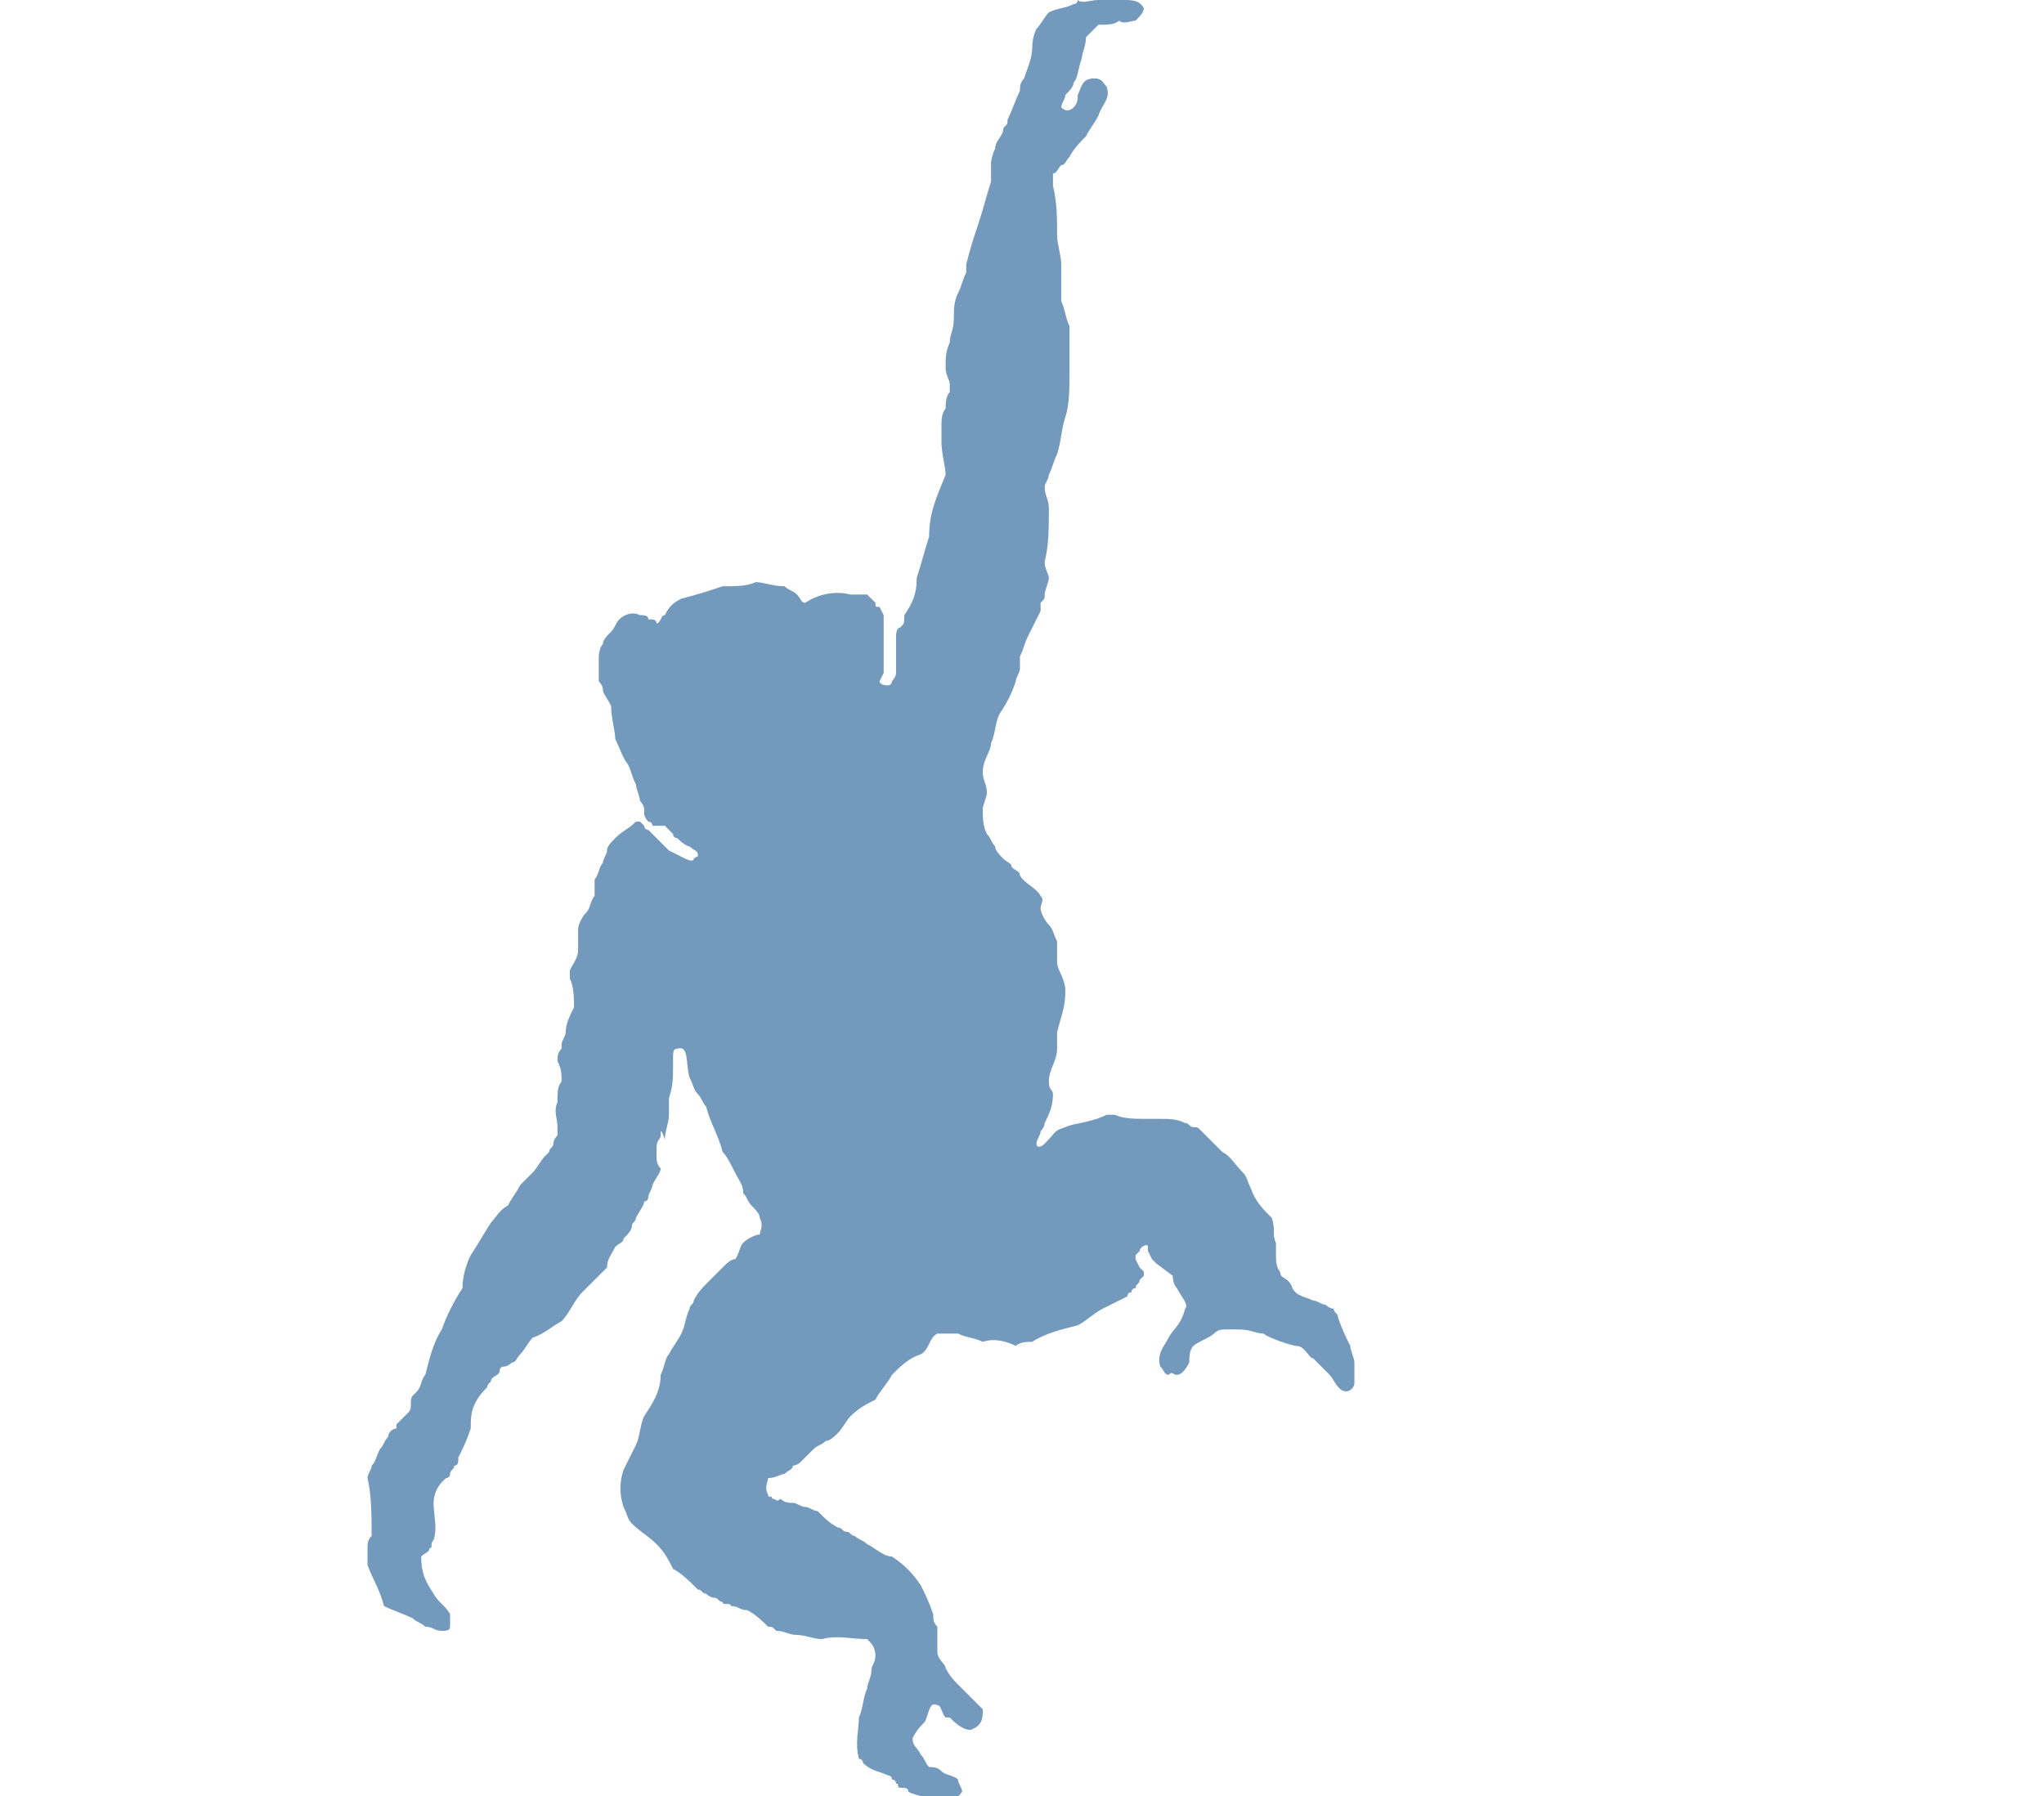
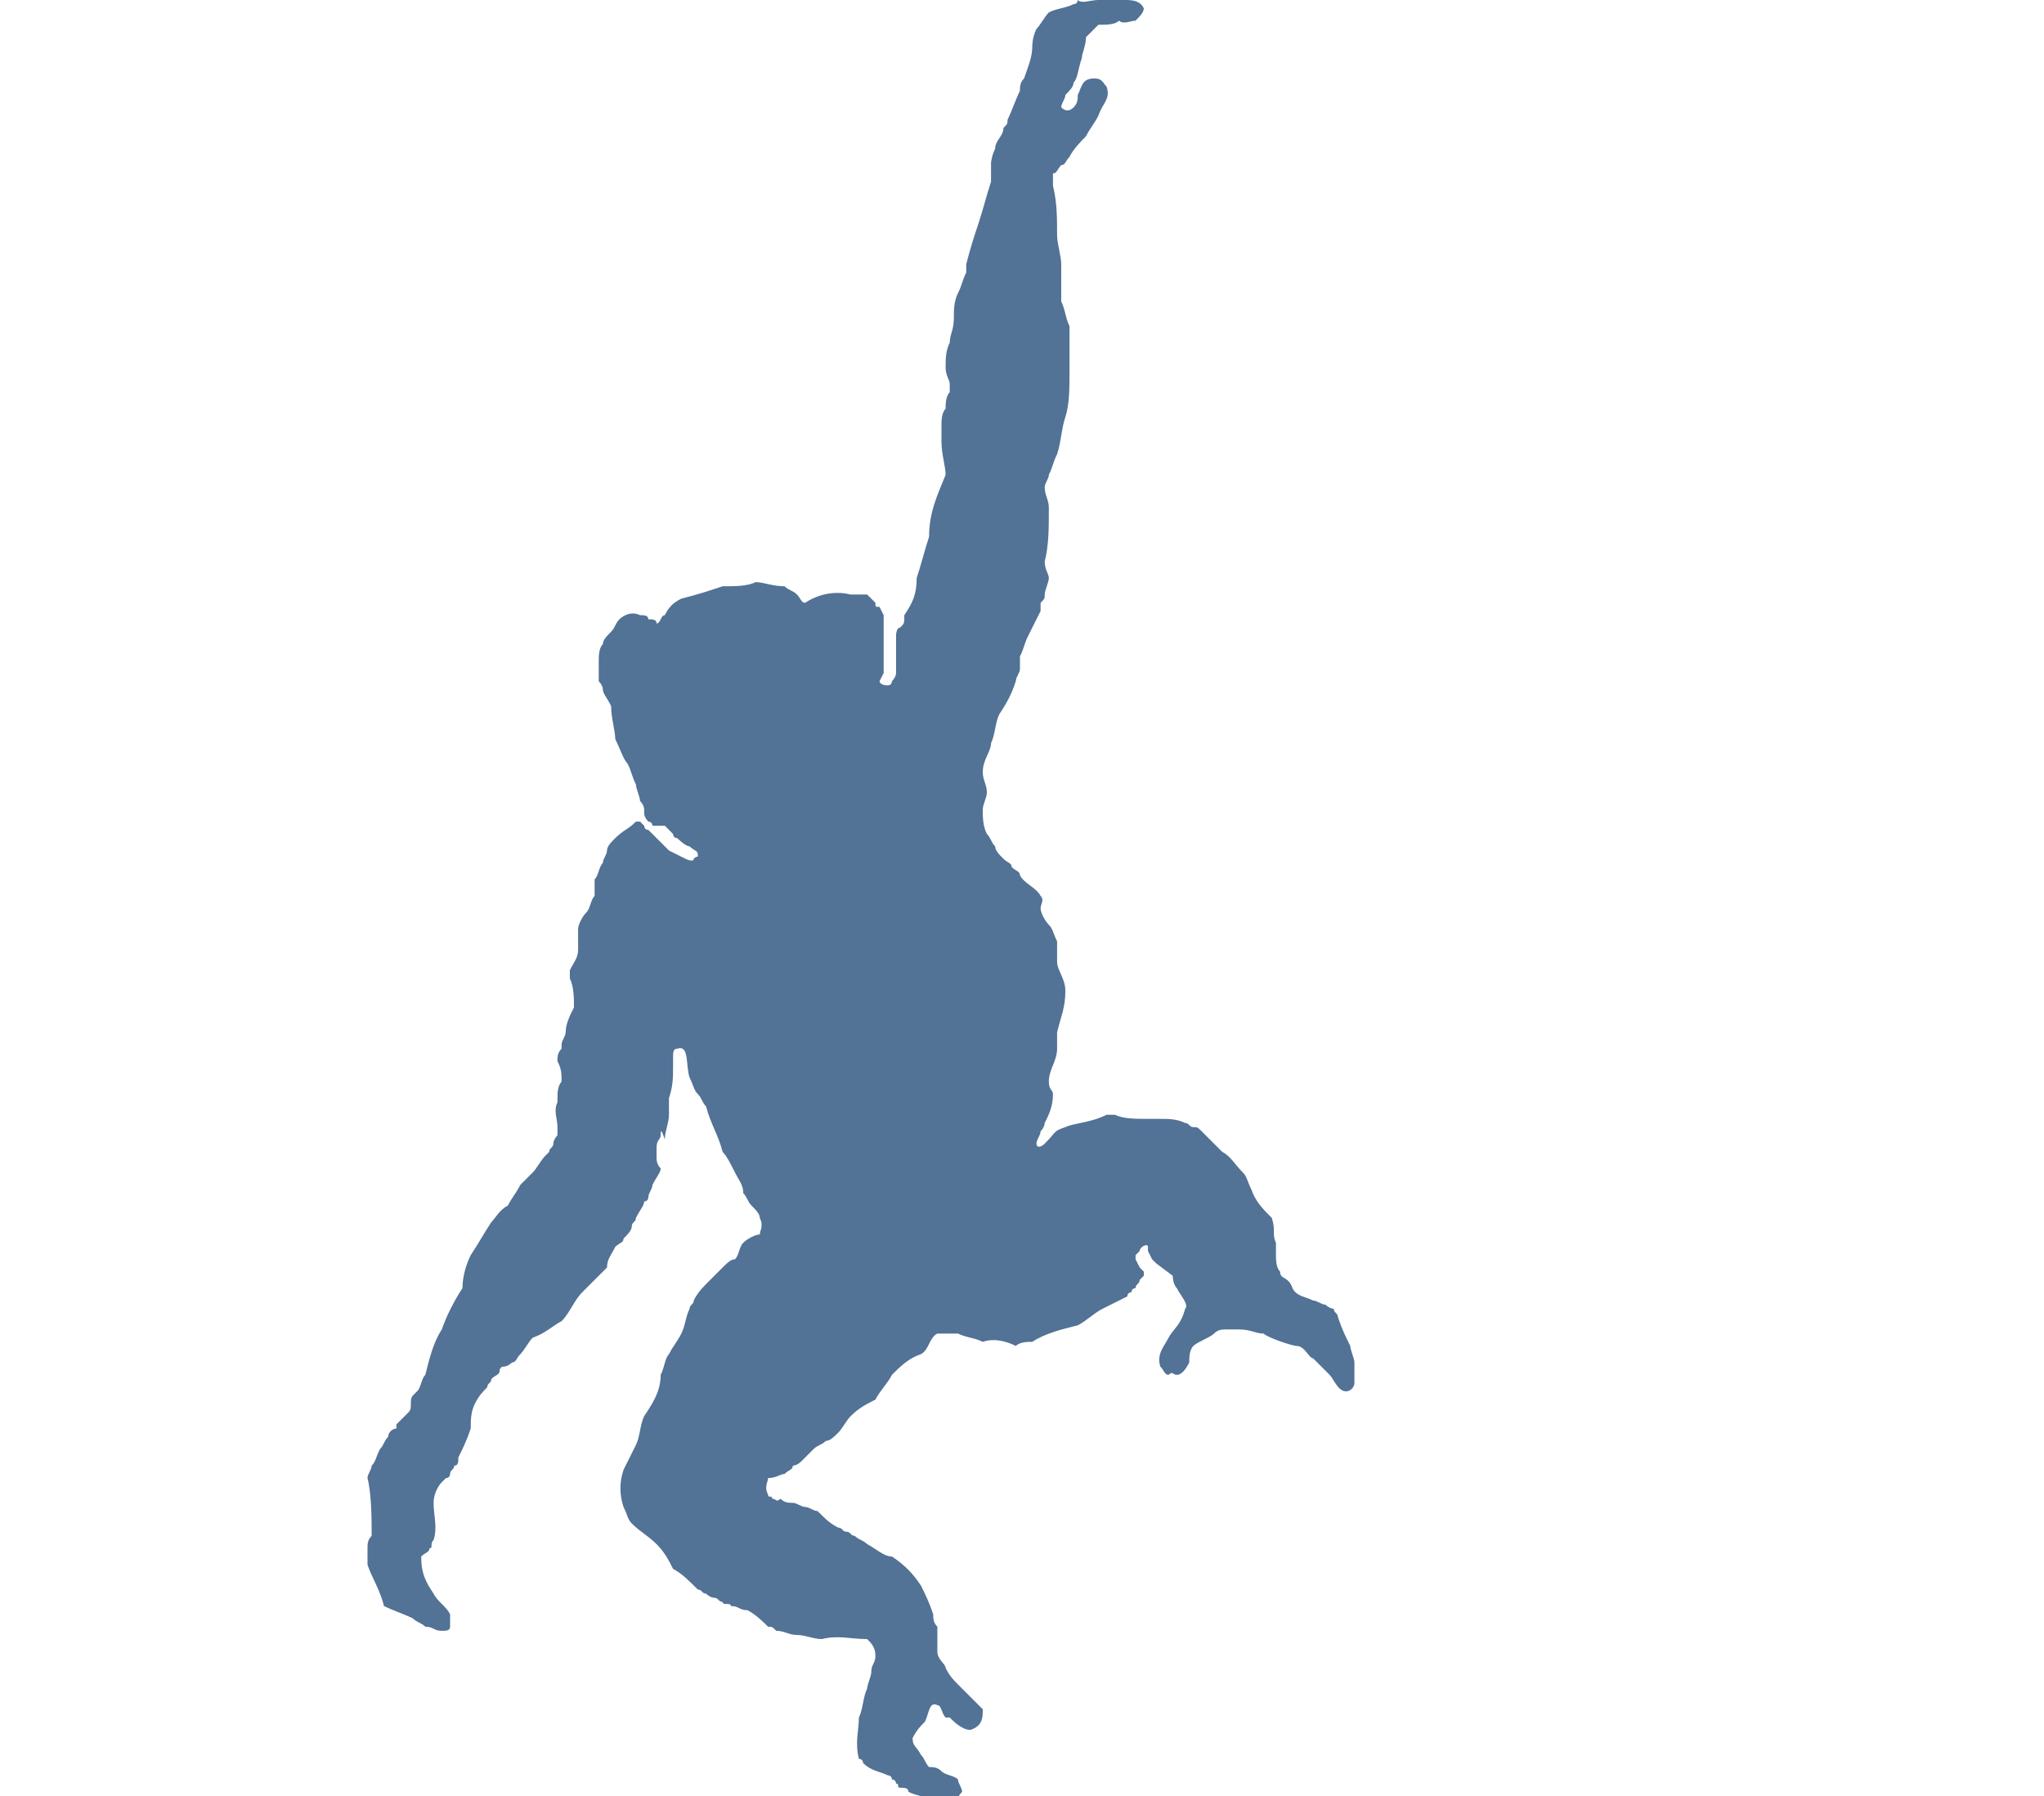
<svg xmlns="http://www.w3.org/2000/svg" version="1.1" id="Layer_1" x="0px" y="0px" width="49.5px" height="43.5px" viewBox="0 0 49.5 43.5" enable-background="new 0 0 49.5 43.5" xml:space="preserve">
  <g>
-     <path fill-rule="evenodd" style="fill:#739ABC;" clip-rule="evenodd" d="M21.4,15.8c0,0,0,0.1,0,0.1c0,0.1,0,0.1,0,0.1l0,0.1    c0,0.1,0,0.2,0,0.2c0,0-0.1,0.2-0.1,0.2s0,0.1,0.2,0.1c0.1,0,0.1-0.1,0.1-0.1s0.1-0.1,0.1-0.2c0,0,0-0.1,0-0.1l0-0.1l0-0.3    c0-0.1,0-0.1,0-0.2c0,0,0-0.1,0-0.2c0,0,0-0.2,0.1-0.2c0.1-0.1,0.1-0.1,0.1-0.3c0.2-0.3,0.3-0.5,0.3-0.9c0.1-0.3,0.2-0.7,0.3-1    c0-0.6,0.2-1,0.4-1.5c0-0.2-0.1-0.5-0.1-0.8c0-0.1,0-0.3,0-0.4c0-0.1,0-0.3,0.1-0.4c0-0.1,0-0.3,0.1-0.4c0-0.1,0-0.1,0-0.2    c0-0.1-0.1-0.2-0.1-0.4c0-0.2,0-0.4,0.1-0.6c0-0.2,0.1-0.3,0.1-0.6c0-0.2,0-0.4,0.1-0.6c0.1-0.2,0.1-0.3,0.2-0.5    c0-0.1,0-0.1,0-0.2c0.1-0.4,0.2-0.7,0.3-1c0.1-0.3,0.2-0.7,0.3-1c0,0,0-0.1,0-0.1c0-0.1,0-0.2,0-0.4C24,4,24,3.8,24.1,3.6    c0-0.2,0.2-0.3,0.2-0.5c0.1-0.1,0.1-0.1,0.1-0.2c0.1-0.2,0.2-0.5,0.3-0.7c0-0.1,0-0.2,0.1-0.3c0.1-0.3,0.2-0.5,0.2-0.8    C25,1.1,25,0.9,25.1,0.7c0.1-0.1,0.2-0.3,0.3-0.4c0.2-0.1,0.4-0.1,0.6-0.2c0,0,0.1,0,0.1-0.1C26.2,0.1,26.4,0,26.6,0    c0.2,0,0.4,0,0.6,0c0.2,0,0.4,0,0.5,0.2c0,0.1-0.1,0.2-0.2,0.3c-0.1,0-0.3,0.1-0.4,0c-0.1,0.1-0.3,0.1-0.5,0.1    c-0.1,0.1-0.2,0.2-0.3,0.3c0,0.2-0.1,0.4-0.1,0.5C26.1,1.7,26.1,1.9,26,2c0,0.1-0.1,0.2-0.2,0.3c0,0.1-0.1,0.2-0.1,0.3    c0.1,0.1,0.2,0.1,0.3,0c0.1-0.1,0.1-0.2,0.1-0.3c0.1-0.2,0.1-0.4,0.4-0.4c0.2,0,0.2,0.1,0.3,0.2c0.1,0.3-0.1,0.4-0.2,0.7    c-0.1,0.2-0.2,0.3-0.3,0.5c-0.1,0.1-0.3,0.3-0.4,0.5c-0.1,0.1-0.1,0.2-0.2,0.2c-0.1,0.1-0.1,0.2-0.2,0.2c0,0.1,0,0.2,0,0.3    c0.1,0.4,0.1,0.8,0.1,1.2c0,0.2,0.1,0.5,0.1,0.7c0,0.1,0,0.2,0,0.2c0,0.3,0,0.5,0,0.7c0.1,0.2,0.1,0.4,0.2,0.6c0,0.3,0,0.7,0,1.1    c0,0.4,0,0.8-0.1,1.1c-0.1,0.3-0.1,0.6-0.2,0.9c-0.1,0.2-0.1,0.3-0.2,0.5c0,0.1-0.1,0.2-0.1,0.3c0,0.2,0.1,0.3,0.1,0.5    c0,0.5,0,0.9-0.1,1.3c0,0.2,0.1,0.3,0.1,0.4c0,0.1-0.1,0.3-0.1,0.4c0,0.1,0,0.1-0.1,0.2c0,0.1,0,0.1,0,0.2    c-0.1,0.2-0.2,0.4-0.3,0.6c-0.1,0.2-0.1,0.3-0.2,0.5c0,0.1,0,0.2,0,0.3c0,0.1-0.1,0.2-0.1,0.3c-0.1,0.3-0.2,0.5-0.4,0.8    c-0.1,0.2-0.1,0.5-0.2,0.7c0,0.2-0.2,0.4-0.2,0.7c0,0.2,0.1,0.3,0.1,0.5c0,0.1-0.1,0.3-0.1,0.4c0,0.2,0,0.4,0.1,0.6    c0.1,0.1,0.1,0.2,0.2,0.3c0,0.1,0.1,0.2,0.2,0.3c0.1,0.1,0.2,0.1,0.2,0.2c0.1,0.1,0.2,0.1,0.2,0.2c0.1,0.2,0.4,0.3,0.5,0.5    c0.1,0.1,0,0.2,0,0.3c0,0.1,0.1,0.3,0.2,0.4c0.1,0.1,0.1,0.2,0.2,0.4c0,0.2,0,0.4,0,0.5c0,0.2,0.2,0.4,0.2,0.7    c0,0.4-0.1,0.6-0.2,1c0,0.1,0,0.3,0,0.4c0,0.3-0.2,0.5-0.2,0.8c0,0.2,0.1,0.2,0.1,0.3c0,0.3-0.1,0.5-0.2,0.7c0,0,0,0,0,0    c0,0,0,0.1-0.1,0.2c0,0.1-0.1,0.2-0.1,0.3c0,0.1,0.1,0.1,0.2,0c0.3-0.3,0.2-0.3,0.5-0.4c0.2-0.1,0.6-0.1,1-0.3c0.1,0,0.2,0,0.2,0    c0.2,0.1,0.5,0.1,0.8,0.1l0.3,0c0.2,0,0.4,0,0.6,0.1c0.1,0,0.1,0.1,0.2,0.1c0.1,0,0.1,0,0.2,0.1c0.2,0.2,0.3,0.3,0.5,0.5    c0.2,0.1,0.3,0.3,0.5,0.5c0.1,0.1,0.1,0.2,0.2,0.4c0.1,0.3,0.3,0.5,0.5,0.7c0.1,0.3,0,0.4,0.1,0.6c0,0,0,0.3,0,0.3    c0,0.1,0,0.3,0.1,0.4c0,0.2,0.2,0.1,0.3,0.4c0.1,0.2,0.3,0.2,0.5,0.3c0.1,0,0.2,0.1,0.3,0.1c0.1,0.1,0.2,0.1,0.2,0.1    c0,0.1,0.1,0.1,0.1,0.2c0.1,0.3,0.2,0.5,0.3,0.7c0,0.1,0.1,0.3,0.1,0.4c0,0,0,0,0,0c0,0,0,0.1,0,0.2c0,0,0,0.1,0,0.1    c0,0.1,0,0.1,0,0.2c0,0.1-0.1,0.2-0.2,0.2c-0.2,0-0.3-0.3-0.4-0.4c-0.1-0.1-0.3-0.3-0.4-0.4c-0.1,0-0.2-0.3-0.4-0.3    c-0.1,0-0.7-0.2-0.8-0.3c-0.2,0-0.3-0.1-0.6-0.1c-0.1,0-0.2,0-0.2,0c0,0-0.1,0-0.1,0c-0.1,0-0.2,0-0.3,0.1    c-0.1,0.1-0.4,0.2-0.5,0.3c-0.1,0.1-0.1,0.3-0.1,0.4c-0.1,0.2-0.2,0.3-0.3,0.3c-0.1,0-0.1-0.1-0.2,0c-0.1,0-0.1-0.1-0.2-0.2    c-0.1-0.3,0.1-0.5,0.2-0.7c0.1-0.2,0.3-0.3,0.4-0.7c0,0,0,0,0,0c0.1-0.1-0.1-0.3-0.2-0.5c-0.1-0.1-0.1-0.3-0.1-0.3L28,30.6    l-0.1-0.1l-0.1-0.2c0,0,0-0.1,0-0.1c0-0.1-0.2,0-0.2,0.1c0,0-0.1,0.1-0.1,0.1l0,0.1l0.1,0.2l0.1,0.1l0,0.1c0,0-0.1,0.1-0.1,0.1    c0,0.1-0.1,0.1-0.1,0.2c-0.1,0-0.1,0.1-0.1,0.1c-0.1,0-0.1,0.1-0.1,0.1c-0.2,0.1-0.4,0.2-0.6,0.3c-0.2,0.1-0.4,0.3-0.6,0.4    c-0.4,0.1-0.8,0.2-1.1,0.4c-0.1,0-0.3,0-0.4,0.1c-0.2-0.1-0.5-0.2-0.8-0.1c-0.2-0.1-0.4-0.1-0.6-0.2c-0.2,0-0.3,0-0.5,0    c-0.2,0.1-0.2,0.4-0.4,0.5c-0.3,0.1-0.5,0.3-0.7,0.5c-0.1,0.2-0.3,0.4-0.4,0.6c-0.2,0.1-0.4,0.2-0.6,0.4c-0.1,0.1-0.2,0.3-0.3,0.4    c-0.1,0.1-0.2,0.2-0.3,0.2c-0.1,0.1-0.2,0.1-0.3,0.2c-0.1,0.1-0.2,0.2-0.3,0.3c-0.1,0.1-0.2,0.1-0.2,0.1c0,0.1-0.1,0.1-0.2,0.2    c-0.1,0-0.2,0.1-0.4,0.1c0,0.1-0.1,0.2,0,0.4c0,0.1,0.1,0,0.1,0.1c0.1,0,0.1,0.1,0.2,0c0.1,0.1,0.2,0.1,0.3,0.1    c0.1,0,0.2,0.1,0.3,0.1c0.1,0,0.2,0.1,0.3,0.1c0.2,0.2,0.3,0.3,0.5,0.4c0.1,0,0.1,0.1,0.2,0.1c0.1,0,0.1,0.1,0.2,0.1    c0.1,0.1,0.2,0.1,0.3,0.2c0.2,0.1,0.4,0.3,0.6,0.3c0.3,0.2,0.5,0.4,0.7,0.7c0.1,0.2,0.2,0.4,0.3,0.7c0,0.1,0,0.2,0.1,0.3    c0,0.1,0,0.2,0,0.3c0,0.1,0,0.2,0,0.3c0,0.2,0.2,0.3,0.2,0.4c0.1,0.2,0.2,0.3,0.3,0.4c0.1,0.1,0.2,0.2,0.3,0.3    c0.1,0.1,0.2,0.2,0.3,0.3c0,0.2,0,0.4-0.3,0.5c-0.2,0-0.4-0.2-0.5-0.3c0,0,0,0-0.1,0c-0.1-0.1-0.1-0.3-0.2-0.3    c-0.2-0.1-0.2,0.2-0.3,0.4c-0.1,0.1-0.2,0.2-0.3,0.4c0,0.2,0.1,0.2,0.2,0.4c0.1,0.1,0.1,0.2,0.2,0.3c0.1,0,0.2,0,0.3,0.1    c0.1,0.1,0.3,0.1,0.4,0.2c0,0.1,0.1,0.2,0.1,0.3c-0.1,0.1-0.1,0.2-0.3,0.2c0,0-0.2,0-0.2,0c-0.1,0-0.2,0-0.3,0    c-0.1-0.1-0.3-0.1-0.5-0.2c0-0.1-0.1-0.1-0.2-0.1c-0.1,0,0-0.1-0.1-0.1c0,0,0-0.1-0.1-0.1c0-0.1-0.1-0.1-0.1-0.1    c-0.2-0.1-0.4-0.1-0.6-0.3c0-0.1-0.1-0.1-0.1-0.1c-0.1-0.4,0-0.7,0-1c0.1-0.2,0.1-0.5,0.2-0.7c0-0.1,0.1-0.3,0.1-0.4    c0-0.2,0.1-0.2,0.1-0.4c0-0.2-0.1-0.3-0.2-0.4c-0.4,0-0.7-0.1-1.1,0c-0.2,0-0.4-0.1-0.6-0.1c-0.2,0-0.3-0.1-0.5-0.1    c-0.1-0.1-0.1-0.1-0.2-0.1c-0.1-0.1-0.3-0.3-0.5-0.4c-0.2,0-0.2-0.1-0.4-0.1c0-0.1-0.2,0-0.2-0.1c-0.1,0-0.1-0.1-0.2-0.1    c0,0-0.1,0-0.2-0.1c-0.1,0-0.1-0.1-0.2-0.1c-0.2-0.2-0.4-0.4-0.6-0.5c-0.1-0.2-0.2-0.4-0.4-0.6c-0.2-0.2-0.4-0.3-0.6-0.5    c-0.1-0.1-0.1-0.2-0.2-0.4c-0.1-0.3-0.1-0.6,0-0.9c0.1-0.2,0.2-0.4,0.3-0.6c0.1-0.2,0.1-0.5,0.2-0.7c0.2-0.3,0.4-0.6,0.4-1    c0.1-0.2,0.1-0.4,0.2-0.5c0.1-0.2,0.2-0.3,0.3-0.5c0.1-0.2,0.1-0.4,0.2-0.6c0-0.1,0.1-0.1,0.1-0.2c0.1-0.2,0.2-0.3,0.4-0.5    c0.1-0.1,0.2-0.2,0.3-0.3c0.1-0.1,0.2-0.2,0.3-0.2c0.1-0.1,0.1-0.3,0.2-0.4c0.1-0.1,0.3-0.2,0.4-0.2c0-0.1,0.1-0.2,0-0.4    c0-0.1-0.1-0.2-0.2-0.3c-0.1-0.1-0.1-0.2-0.2-0.3c0-0.2-0.1-0.3-0.2-0.5c-0.1-0.2-0.2-0.4-0.3-0.5c-0.1-0.4-0.3-0.7-0.4-1.1    c-0.1-0.1-0.1-0.2-0.2-0.3c-0.1-0.1-0.1-0.2-0.2-0.4c-0.1-0.3,0-0.8-0.3-0.7c-0.1,0-0.1,0.1-0.1,0.2c0,0,0,0.1,0,0.2    c0,0.3,0,0.5-0.1,0.8c0,0.1,0,0.2,0,0.4c0,0.2-0.1,0.4-0.1,0.6C16,27.3,16,27.4,16,27.5c0,0.1-0.1,0.1-0.1,0.3c0,0.1,0,0.1,0,0.2    c0,0.1,0,0.2,0.1,0.3c0,0.1-0.1,0.2-0.2,0.4c0,0.1-0.1,0.2-0.1,0.3c0,0,0,0.1-0.1,0.1c0,0,0,0,0,0c0,0.1-0.1,0.2-0.2,0.4    c0,0.1-0.1,0.1-0.1,0.2c0,0.1-0.1,0.2-0.2,0.3c0,0.1-0.1,0.1-0.2,0.2c-0.1,0.2-0.2,0.3-0.2,0.5c-0.1,0.1-0.2,0.2-0.3,0.3    c-0.1,0.1-0.2,0.2-0.3,0.3c-0.2,0.2-0.3,0.5-0.5,0.7c-0.2,0.1-0.4,0.3-0.7,0.4c-0.1,0.1-0.2,0.3-0.3,0.4c-0.1,0.1-0.1,0.2-0.2,0.2    c0,0-0.1,0.1-0.2,0.1c-0.1,0-0.1,0.1-0.1,0.1c0,0.1-0.1,0.1-0.2,0.2c0,0.1-0.1,0.1-0.1,0.2c-0.1,0.1-0.2,0.2-0.3,0.4    c-0.1,0.2-0.1,0.4-0.1,0.6c-0.1,0.3-0.2,0.5-0.3,0.7c0,0.1,0,0.2-0.1,0.2c0,0.1-0.1,0.1-0.1,0.2c0,0,0,0.1-0.1,0.1    c0,0-0.1,0.1-0.1,0.1c-0.1,0.1-0.2,0.3-0.2,0.5c0,0.3,0.1,0.6,0,0.9c-0.1,0.1,0,0.2-0.1,0.2c0,0.1-0.1,0.1-0.2,0.2    c0,0.4,0.1,0.6,0.3,0.9c0.1,0.2,0.3,0.3,0.4,0.5c0,0,0,0,0,0c0,0.1,0,0.3,0,0.3c0,0.1-0.1,0.1-0.2,0.1c-0.2,0-0.2-0.1-0.4-0.1    c-0.1-0.1-0.2-0.1-0.3-0.2c-0.2-0.1-0.5-0.2-0.7-0.3c-0.1-0.4-0.3-0.7-0.4-1c0-0.1,0-0.3,0-0.4c0-0.1,0-0.2,0.1-0.3    c0-0.4,0-1-0.1-1.4c0-0.1,0.1-0.2,0.1-0.3c0.1-0.1,0.1-0.2,0.2-0.4c0.1-0.1,0.1-0.2,0.2-0.3c0-0.1,0.1-0.2,0.2-0.2c0,0,0,0,0-0.1    c0.1-0.1,0.2-0.2,0.3-0.3c0.1-0.1,0-0.3,0.1-0.4c0,0,0,0,0.1-0.1c0.1-0.1,0.1-0.3,0.2-0.4c0.1-0.4,0.2-0.8,0.4-1.1    c0.1-0.3,0.3-0.7,0.5-1c0-0.3,0.1-0.6,0.2-0.8c0.2-0.3,0.3-0.5,0.5-0.8c0.1-0.1,0.2-0.3,0.4-0.4c0.1-0.2,0.2-0.3,0.3-0.5    c0.1-0.1,0.1-0.1,0.2-0.2c0,0,0.1-0.1,0.1-0.1c0.1-0.1,0.2-0.3,0.3-0.4c0,0,0.1-0.1,0.1-0.1c0-0.1,0.1-0.1,0.1-0.2    c0,0,0-0.1,0.1-0.2c0-0.1,0-0.1,0-0.2c0-0.2-0.1-0.4,0-0.6c0,0,0,0,0-0.1c0-0.1,0-0.3,0.1-0.4c0-0.2,0-0.3-0.1-0.5    c0-0.1,0-0.2,0.1-0.3c0,0,0,0,0-0.1c0-0.1,0.1-0.2,0.1-0.3c0-0.2,0.1-0.4,0.2-0.6c0-0.2,0-0.5-0.1-0.7c0-0.1,0-0.1,0-0.2    c0.1-0.2,0.2-0.3,0.2-0.5c0,0,0-0.1,0-0.1c0-0.2,0-0.2,0-0.3c0-0.1,0-0.1,0-0.1c0-0.1,0.1-0.3,0.2-0.4c0.1-0.1,0.1-0.3,0.2-0.4    c0-0.1,0-0.2,0-0.4c0.1-0.1,0.1-0.3,0.2-0.4c0-0.1,0.1-0.2,0.1-0.3c0-0.1,0.1-0.2,0.2-0.3c0.2-0.2,0.3-0.2,0.5-0.4l0.1,0l0,0    c0,0,0.1,0.1,0.1,0.1c0,0,0,0.1,0.1,0.1l0.1,0.1l0.2,0.2l0.2,0.2l0.2,0.1l0.2,0.1c0,0,0.2,0.1,0.2,0c0.1-0.1,0.1,0,0.1-0.1    c0-0.1-0.1-0.1-0.2-0.2c-0.1,0-0.3-0.2-0.3-0.2c-0.1,0-0.1-0.1-0.1-0.1l-0.2-0.2L15.8,20c0,0,0-0.1-0.1-0.1c0,0-0.1-0.1-0.1-0.2    l0-0.1c0,0,0-0.1-0.1-0.2c0-0.1-0.1-0.3-0.1-0.4c-0.1-0.2-0.1-0.3-0.2-0.5c-0.1-0.1-0.2-0.4-0.3-0.6c0-0.2-0.1-0.5-0.1-0.8    c-0.1-0.2-0.2-0.3-0.2-0.4c0-0.1-0.1-0.2-0.1-0.2c0-0.2,0-0.3,0-0.5c0-0.1,0-0.3,0.1-0.4c0-0.1,0.1-0.2,0.2-0.3    c0.1-0.1,0.1-0.2,0.2-0.3c0.1-0.1,0.3-0.2,0.5-0.1c0.1,0,0.2,0,0.2,0.1c0.1,0,0.2,0,0.2,0.1c0.1,0,0.1-0.2,0.2-0.2    c0.1-0.2,0.2-0.3,0.4-0.4c0.4-0.1,0.7-0.2,1-0.3c0.3,0,0.6,0,0.8-0.1c0.2,0,0.4,0.1,0.7,0.1c0.1,0.1,0.2,0.1,0.3,0.2    c0.1,0.1,0.1,0.2,0.2,0.2c0.3-0.2,0.7-0.3,1.1-0.2c0,0,0.1,0,0.1,0c0,0,0.1,0,0.1,0c0,0,0,0,0,0c0,0,0.1,0,0.1,0c0,0,0,0,0,0    c0,0,0,0,0.1,0c0.1,0.1,0.1,0.1,0.2,0.2c0,0.1,0,0.1,0.1,0.1l0.1,0.2c0,0.2,0,0.1,0,0.4C21.4,15.7,21.4,15.7,21.4,15.8" />
+     <path fill-rule="evenodd" style="fill:#527296;" clip-rule="evenodd" d="M21.4,15.8c0,0,0,0.1,0,0.1c0,0.1,0,0.1,0,0.1l0,0.1    c0,0.1,0,0.2,0,0.2c0,0-0.1,0.2-0.1,0.2s0,0.1,0.2,0.1c0.1,0,0.1-0.1,0.1-0.1s0.1-0.1,0.1-0.2c0,0,0-0.1,0-0.1l0-0.1l0-0.3    c0-0.1,0-0.1,0-0.2c0,0,0-0.1,0-0.2c0,0,0-0.2,0.1-0.2c0.1-0.1,0.1-0.1,0.1-0.3c0.2-0.3,0.3-0.5,0.3-0.9c0.1-0.3,0.2-0.7,0.3-1    c0-0.6,0.2-1,0.4-1.5c0-0.2-0.1-0.5-0.1-0.8c0-0.1,0-0.3,0-0.4c0-0.1,0-0.3,0.1-0.4c0-0.1,0-0.3,0.1-0.4c0-0.1,0-0.1,0-0.2    c0-0.1-0.1-0.2-0.1-0.4c0-0.2,0-0.4,0.1-0.6c0-0.2,0.1-0.3,0.1-0.6c0-0.2,0-0.4,0.1-0.6c0.1-0.2,0.1-0.3,0.2-0.5    c0-0.1,0-0.1,0-0.2c0.1-0.4,0.2-0.7,0.3-1c0.1-0.3,0.2-0.7,0.3-1c0,0,0-0.1,0-0.1c0-0.1,0-0.2,0-0.4C24,4,24,3.8,24.1,3.6    c0-0.2,0.2-0.3,0.2-0.5c0.1-0.1,0.1-0.1,0.1-0.2c0.1-0.2,0.2-0.5,0.3-0.7c0-0.1,0-0.2,0.1-0.3c0.1-0.3,0.2-0.5,0.2-0.8    C25,1.1,25,0.9,25.1,0.7c0.1-0.1,0.2-0.3,0.3-0.4c0.2-0.1,0.4-0.1,0.6-0.2c0,0,0.1,0,0.1-0.1C26.2,0.1,26.4,0,26.6,0    c0.2,0,0.4,0,0.6,0c0.2,0,0.4,0,0.5,0.2c0,0.1-0.1,0.2-0.2,0.3c-0.1,0-0.3,0.1-0.4,0c-0.1,0.1-0.3,0.1-0.5,0.1    c-0.1,0.1-0.2,0.2-0.3,0.3c0,0.2-0.1,0.4-0.1,0.5C26.1,1.7,26.1,1.9,26,2c0,0.1-0.1,0.2-0.2,0.3c0,0.1-0.1,0.2-0.1,0.3    c0.1,0.1,0.2,0.1,0.3,0c0.1-0.1,0.1-0.2,0.1-0.3c0.1-0.2,0.1-0.4,0.4-0.4c0.2,0,0.2,0.1,0.3,0.2c0.1,0.3-0.1,0.4-0.2,0.7    c-0.1,0.2-0.2,0.3-0.3,0.5c-0.1,0.1-0.3,0.3-0.4,0.5c-0.1,0.1-0.1,0.2-0.2,0.2c-0.1,0.1-0.1,0.2-0.2,0.2c0,0.1,0,0.2,0,0.3    c0.1,0.4,0.1,0.8,0.1,1.2c0,0.2,0.1,0.5,0.1,0.7c0,0.1,0,0.2,0,0.2c0,0.3,0,0.5,0,0.7c0.1,0.2,0.1,0.4,0.2,0.6c0,0.3,0,0.7,0,1.1    c0,0.4,0,0.8-0.1,1.1c-0.1,0.3-0.1,0.6-0.2,0.9c-0.1,0.2-0.1,0.3-0.2,0.5c0,0.1-0.1,0.2-0.1,0.3c0,0.2,0.1,0.3,0.1,0.5    c0,0.5,0,0.9-0.1,1.3c0,0.2,0.1,0.3,0.1,0.4c0,0.1-0.1,0.3-0.1,0.4c0,0.1,0,0.1-0.1,0.2c0,0.1,0,0.1,0,0.2    c-0.1,0.2-0.2,0.4-0.3,0.6c-0.1,0.2-0.1,0.3-0.2,0.5c0,0.1,0,0.2,0,0.3c0,0.1-0.1,0.2-0.1,0.3c-0.1,0.3-0.2,0.5-0.4,0.8    c-0.1,0.2-0.1,0.5-0.2,0.7c0,0.2-0.2,0.4-0.2,0.7c0,0.2,0.1,0.3,0.1,0.5c0,0.1-0.1,0.3-0.1,0.4c0,0.2,0,0.4,0.1,0.6    c0.1,0.1,0.1,0.2,0.2,0.3c0,0.1,0.1,0.2,0.2,0.3c0.1,0.1,0.2,0.1,0.2,0.2c0.1,0.1,0.2,0.1,0.2,0.2c0.1,0.2,0.4,0.3,0.5,0.5    c0.1,0.1,0,0.2,0,0.3c0,0.1,0.1,0.3,0.2,0.4c0.1,0.1,0.1,0.2,0.2,0.4c0,0.2,0,0.4,0,0.5c0,0.2,0.2,0.4,0.2,0.7    c0,0.4-0.1,0.6-0.2,1c0,0.1,0,0.3,0,0.4c0,0.3-0.2,0.5-0.2,0.8c0,0.2,0.1,0.2,0.1,0.3c0,0.3-0.1,0.5-0.2,0.7c0,0,0,0,0,0    c0,0,0,0.1-0.1,0.2c0,0.1-0.1,0.2-0.1,0.3c0,0.1,0.1,0.1,0.2,0c0.3-0.3,0.2-0.3,0.5-0.4c0.2-0.1,0.6-0.1,1-0.3c0.1,0,0.2,0,0.2,0    c0.2,0.1,0.5,0.1,0.8,0.1l0.3,0c0.2,0,0.4,0,0.6,0.1c0.1,0,0.1,0.1,0.2,0.1c0.1,0,0.1,0,0.2,0.1c0.2,0.2,0.3,0.3,0.5,0.5    c0.2,0.1,0.3,0.3,0.5,0.5c0.1,0.1,0.1,0.2,0.2,0.4c0.1,0.3,0.3,0.5,0.5,0.7c0.1,0.3,0,0.4,0.1,0.6c0,0,0,0.3,0,0.3    c0,0.1,0,0.3,0.1,0.4c0,0.2,0.2,0.1,0.3,0.4c0.1,0.2,0.3,0.2,0.5,0.3c0.1,0,0.2,0.1,0.3,0.1c0.1,0.1,0.2,0.1,0.2,0.1    c0,0.1,0.1,0.1,0.1,0.2c0.1,0.3,0.2,0.5,0.3,0.7c0,0.1,0.1,0.3,0.1,0.4c0,0,0,0,0,0c0,0,0,0.1,0,0.2c0,0,0,0.1,0,0.1    c0,0.1,0,0.1,0,0.2c0,0.1-0.1,0.2-0.2,0.2c-0.2,0-0.3-0.3-0.4-0.4c-0.1-0.1-0.3-0.3-0.4-0.4c-0.1,0-0.2-0.3-0.4-0.3    c-0.1,0-0.7-0.2-0.8-0.3c-0.2,0-0.3-0.1-0.6-0.1c-0.1,0-0.2,0-0.2,0c0,0-0.1,0-0.1,0c-0.1,0-0.2,0-0.3,0.1    c-0.1,0.1-0.4,0.2-0.5,0.3c-0.1,0.1-0.1,0.3-0.1,0.4c-0.1,0.2-0.2,0.3-0.3,0.3c-0.1,0-0.1-0.1-0.2,0c-0.1,0-0.1-0.1-0.2-0.2    c-0.1-0.3,0.1-0.5,0.2-0.7c0.1-0.2,0.3-0.3,0.4-0.7c0,0,0,0,0,0c0.1-0.1-0.1-0.3-0.2-0.5c-0.1-0.1-0.1-0.3-0.1-0.3L28,30.6    l-0.1-0.1l-0.1-0.2c0,0,0-0.1,0-0.1c0-0.1-0.2,0-0.2,0.1c0,0-0.1,0.1-0.1,0.1l0,0.1l0.1,0.2l0.1,0.1l0,0.1c0,0-0.1,0.1-0.1,0.1    c0,0.1-0.1,0.1-0.1,0.2c-0.1,0-0.1,0.1-0.1,0.1c-0.1,0-0.1,0.1-0.1,0.1c-0.2,0.1-0.4,0.2-0.6,0.3c-0.2,0.1-0.4,0.3-0.6,0.4    c-0.4,0.1-0.8,0.2-1.1,0.4c-0.1,0-0.3,0-0.4,0.1c-0.2-0.1-0.5-0.2-0.8-0.1c-0.2-0.1-0.4-0.1-0.6-0.2c-0.2,0-0.3,0-0.5,0    c-0.2,0.1-0.2,0.4-0.4,0.5c-0.3,0.1-0.5,0.3-0.7,0.5c-0.1,0.2-0.3,0.4-0.4,0.6c-0.2,0.1-0.4,0.2-0.6,0.4c-0.1,0.1-0.2,0.3-0.3,0.4    c-0.1,0.1-0.2,0.2-0.3,0.2c-0.1,0.1-0.2,0.1-0.3,0.2c-0.1,0.1-0.2,0.2-0.3,0.3c-0.1,0.1-0.2,0.1-0.2,0.1c0,0.1-0.1,0.1-0.2,0.2    c-0.1,0-0.2,0.1-0.4,0.1c0,0.1-0.1,0.2,0,0.4c0,0.1,0.1,0,0.1,0.1c0.1,0,0.1,0.1,0.2,0c0.1,0.1,0.2,0.1,0.3,0.1    c0.1,0,0.2,0.1,0.3,0.1c0.1,0,0.2,0.1,0.3,0.1c0.2,0.2,0.3,0.3,0.5,0.4c0.1,0,0.1,0.1,0.2,0.1c0.1,0,0.1,0.1,0.2,0.1    c0.1,0.1,0.2,0.1,0.3,0.2c0.2,0.1,0.4,0.3,0.6,0.3c0.3,0.2,0.5,0.4,0.7,0.7c0.1,0.2,0.2,0.4,0.3,0.7c0,0.1,0,0.2,0.1,0.3    c0,0.1,0,0.2,0,0.3c0,0.1,0,0.2,0,0.3c0,0.2,0.2,0.3,0.2,0.4c0.1,0.2,0.2,0.3,0.3,0.4c0.1,0.1,0.2,0.2,0.3,0.3    c0.1,0.1,0.2,0.2,0.3,0.3c0,0.2,0,0.4-0.3,0.5c-0.2,0-0.4-0.2-0.5-0.3c0,0,0,0-0.1,0c-0.1-0.1-0.1-0.3-0.2-0.3    c-0.2-0.1-0.2,0.2-0.3,0.4c-0.1,0.1-0.2,0.2-0.3,0.4c0,0.2,0.1,0.2,0.2,0.4c0.1,0.1,0.1,0.2,0.2,0.3c0.1,0,0.2,0,0.3,0.1    c0.1,0.1,0.3,0.1,0.4,0.2c0,0.1,0.1,0.2,0.1,0.3c-0.1,0.1-0.1,0.2-0.3,0.2c0,0-0.2,0-0.2,0c-0.1,0-0.2,0-0.3,0    c-0.1-0.1-0.3-0.1-0.5-0.2c0-0.1-0.1-0.1-0.2-0.1c-0.1,0,0-0.1-0.1-0.1c0,0,0-0.1-0.1-0.1c0-0.1-0.1-0.1-0.1-0.1    c-0.2-0.1-0.4-0.1-0.6-0.3c0-0.1-0.1-0.1-0.1-0.1c-0.1-0.4,0-0.7,0-1c0.1-0.2,0.1-0.5,0.2-0.7c0-0.1,0.1-0.3,0.1-0.4    c0-0.2,0.1-0.2,0.1-0.4c0-0.2-0.1-0.3-0.2-0.4c-0.4,0-0.7-0.1-1.1,0c-0.2,0-0.4-0.1-0.6-0.1c-0.2,0-0.3-0.1-0.5-0.1    c-0.1-0.1-0.1-0.1-0.2-0.1c-0.1-0.1-0.3-0.3-0.5-0.4c-0.2,0-0.2-0.1-0.4-0.1c0-0.1-0.2,0-0.2-0.1c-0.1,0-0.1-0.1-0.2-0.1    c0,0-0.1,0-0.2-0.1c-0.1,0-0.1-0.1-0.2-0.1c-0.2-0.2-0.4-0.4-0.6-0.5c-0.1-0.2-0.2-0.4-0.4-0.6c-0.2-0.2-0.4-0.3-0.6-0.5    c-0.1-0.1-0.1-0.2-0.2-0.4c-0.1-0.3-0.1-0.6,0-0.9c0.1-0.2,0.2-0.4,0.3-0.6c0.1-0.2,0.1-0.5,0.2-0.7c0.2-0.3,0.4-0.6,0.4-1    c0.1-0.2,0.1-0.4,0.2-0.5c0.1-0.2,0.2-0.3,0.3-0.5c0.1-0.2,0.1-0.4,0.2-0.6c0-0.1,0.1-0.1,0.1-0.2c0.1-0.2,0.2-0.3,0.4-0.5    c0.1-0.1,0.2-0.2,0.3-0.3c0.1-0.1,0.2-0.2,0.3-0.2c0.1-0.1,0.1-0.3,0.2-0.4c0.1-0.1,0.3-0.2,0.4-0.2c0-0.1,0.1-0.2,0-0.4    c0-0.1-0.1-0.2-0.2-0.3c-0.1-0.1-0.1-0.2-0.2-0.3c0-0.2-0.1-0.3-0.2-0.5c-0.1-0.2-0.2-0.4-0.3-0.5c-0.1-0.4-0.3-0.7-0.4-1.1    c-0.1-0.1-0.1-0.2-0.2-0.3c-0.1-0.1-0.1-0.2-0.2-0.4c-0.1-0.3,0-0.8-0.3-0.7c-0.1,0-0.1,0.1-0.1,0.2c0,0,0,0.1,0,0.2    c0,0.3,0,0.5-0.1,0.8c0,0.1,0,0.2,0,0.4c0,0.2-0.1,0.4-0.1,0.6C16,27.3,16,27.4,16,27.5c0,0.1-0.1,0.1-0.1,0.3c0,0.1,0,0.1,0,0.2    c0,0.1,0,0.2,0.1,0.3c0,0.1-0.1,0.2-0.2,0.4c0,0.1-0.1,0.2-0.1,0.3c0,0,0,0.1-0.1,0.1c0,0,0,0,0,0c0,0.1-0.1,0.2-0.2,0.4    c0,0.1-0.1,0.1-0.1,0.2c0,0.1-0.1,0.2-0.2,0.3c0,0.1-0.1,0.1-0.2,0.2c-0.1,0.2-0.2,0.3-0.2,0.5c-0.1,0.1-0.2,0.2-0.3,0.3    c-0.1,0.1-0.2,0.2-0.3,0.3c-0.2,0.2-0.3,0.5-0.5,0.7c-0.2,0.1-0.4,0.3-0.7,0.4c-0.1,0.1-0.2,0.3-0.3,0.4c-0.1,0.1-0.1,0.2-0.2,0.2    c0,0-0.1,0.1-0.2,0.1c-0.1,0-0.1,0.1-0.1,0.1c0,0.1-0.1,0.1-0.2,0.2c0,0.1-0.1,0.1-0.1,0.2c-0.1,0.1-0.2,0.2-0.3,0.4    c-0.1,0.2-0.1,0.4-0.1,0.6c-0.1,0.3-0.2,0.5-0.3,0.7c0,0.1,0,0.2-0.1,0.2c0,0.1-0.1,0.1-0.1,0.2c0,0,0,0.1-0.1,0.1    c0,0-0.1,0.1-0.1,0.1c-0.1,0.1-0.2,0.3-0.2,0.5c0,0.3,0.1,0.6,0,0.9c-0.1,0.1,0,0.2-0.1,0.2c0,0.1-0.1,0.1-0.2,0.2    c0,0.4,0.1,0.6,0.3,0.9c0.1,0.2,0.3,0.3,0.4,0.5c0,0,0,0,0,0c0,0.1,0,0.3,0,0.3c0,0.1-0.1,0.1-0.2,0.1c-0.2,0-0.2-0.1-0.4-0.1    c-0.1-0.1-0.2-0.1-0.3-0.2c-0.2-0.1-0.5-0.2-0.7-0.3c-0.1-0.4-0.3-0.7-0.4-1c0-0.1,0-0.3,0-0.4c0-0.1,0-0.2,0.1-0.3    c0-0.4,0-1-0.1-1.4c0-0.1,0.1-0.2,0.1-0.3c0.1-0.1,0.1-0.2,0.2-0.4c0.1-0.1,0.1-0.2,0.2-0.3c0-0.1,0.1-0.2,0.2-0.2c0,0,0,0,0-0.1    c0.1-0.1,0.2-0.2,0.3-0.3c0.1-0.1,0-0.3,0.1-0.4c0,0,0,0,0.1-0.1c0.1-0.1,0.1-0.3,0.2-0.4c0.1-0.4,0.2-0.8,0.4-1.1    c0.1-0.3,0.3-0.7,0.5-1c0-0.3,0.1-0.6,0.2-0.8c0.2-0.3,0.3-0.5,0.5-0.8c0.1-0.1,0.2-0.3,0.4-0.4c0.1-0.2,0.2-0.3,0.3-0.5    c0.1-0.1,0.1-0.1,0.2-0.2c0,0,0.1-0.1,0.1-0.1c0.1-0.1,0.2-0.3,0.3-0.4c0,0,0.1-0.1,0.1-0.1c0-0.1,0.1-0.1,0.1-0.2    c0,0,0-0.1,0.1-0.2c0-0.1,0-0.1,0-0.2c0-0.2-0.1-0.4,0-0.6c0,0,0,0,0-0.1c0-0.1,0-0.3,0.1-0.4c0-0.2,0-0.3-0.1-0.5    c0-0.1,0-0.2,0.1-0.3c0,0,0,0,0-0.1c0-0.1,0.1-0.2,0.1-0.3c0-0.2,0.1-0.4,0.2-0.6c0-0.2,0-0.5-0.1-0.7c0-0.1,0-0.1,0-0.2    c0.1-0.2,0.2-0.3,0.2-0.5c0,0,0-0.1,0-0.1c0-0.2,0-0.2,0-0.3c0-0.1,0-0.1,0-0.1c0-0.1,0.1-0.3,0.2-0.4c0.1-0.1,0.1-0.3,0.2-0.4    c0-0.1,0-0.2,0-0.4c0.1-0.1,0.1-0.3,0.2-0.4c0-0.1,0.1-0.2,0.1-0.3c0-0.1,0.1-0.2,0.2-0.3c0.2-0.2,0.3-0.2,0.5-0.4l0.1,0l0,0    c0,0,0.1,0.1,0.1,0.1c0,0,0,0.1,0.1,0.1l0.1,0.1l0.2,0.2l0.2,0.2l0.2,0.1l0.2,0.1c0,0,0.2,0.1,0.2,0c0.1-0.1,0.1,0,0.1-0.1    c0-0.1-0.1-0.1-0.2-0.2c-0.1,0-0.3-0.2-0.3-0.2c-0.1,0-0.1-0.1-0.1-0.1l-0.2-0.2L15.8,20c0,0,0-0.1-0.1-0.1c0,0-0.1-0.1-0.1-0.2    l0-0.1c0,0,0-0.1-0.1-0.2c0-0.1-0.1-0.3-0.1-0.4c-0.1-0.2-0.1-0.3-0.2-0.5c-0.1-0.1-0.2-0.4-0.3-0.6c0-0.2-0.1-0.5-0.1-0.8    c-0.1-0.2-0.2-0.3-0.2-0.4c0-0.1-0.1-0.2-0.1-0.2c0-0.2,0-0.3,0-0.5c0-0.1,0-0.3,0.1-0.4c0-0.1,0.1-0.2,0.2-0.3    c0.1-0.1,0.1-0.2,0.2-0.3c0.1-0.1,0.3-0.2,0.5-0.1c0.1,0,0.2,0,0.2,0.1c0.1,0,0.2,0,0.2,0.1c0.1,0,0.1-0.2,0.2-0.2    c0.1-0.2,0.2-0.3,0.4-0.4c0.4-0.1,0.7-0.2,1-0.3c0.3,0,0.6,0,0.8-0.1c0.2,0,0.4,0.1,0.7,0.1c0.1,0.1,0.2,0.1,0.3,0.2    c0.1,0.1,0.1,0.2,0.2,0.2c0.3-0.2,0.7-0.3,1.1-0.2c0,0,0.1,0,0.1,0c0,0,0.1,0,0.1,0c0,0,0,0,0,0c0,0,0.1,0,0.1,0c0,0,0,0,0,0    c0,0,0,0,0.1,0c0.1,0.1,0.1,0.1,0.2,0.2c0,0.1,0,0.1,0.1,0.1l0.1,0.2c0,0.2,0,0.1,0,0.4C21.4,15.7,21.4,15.7,21.4,15.8" />
  </g>
</svg>
